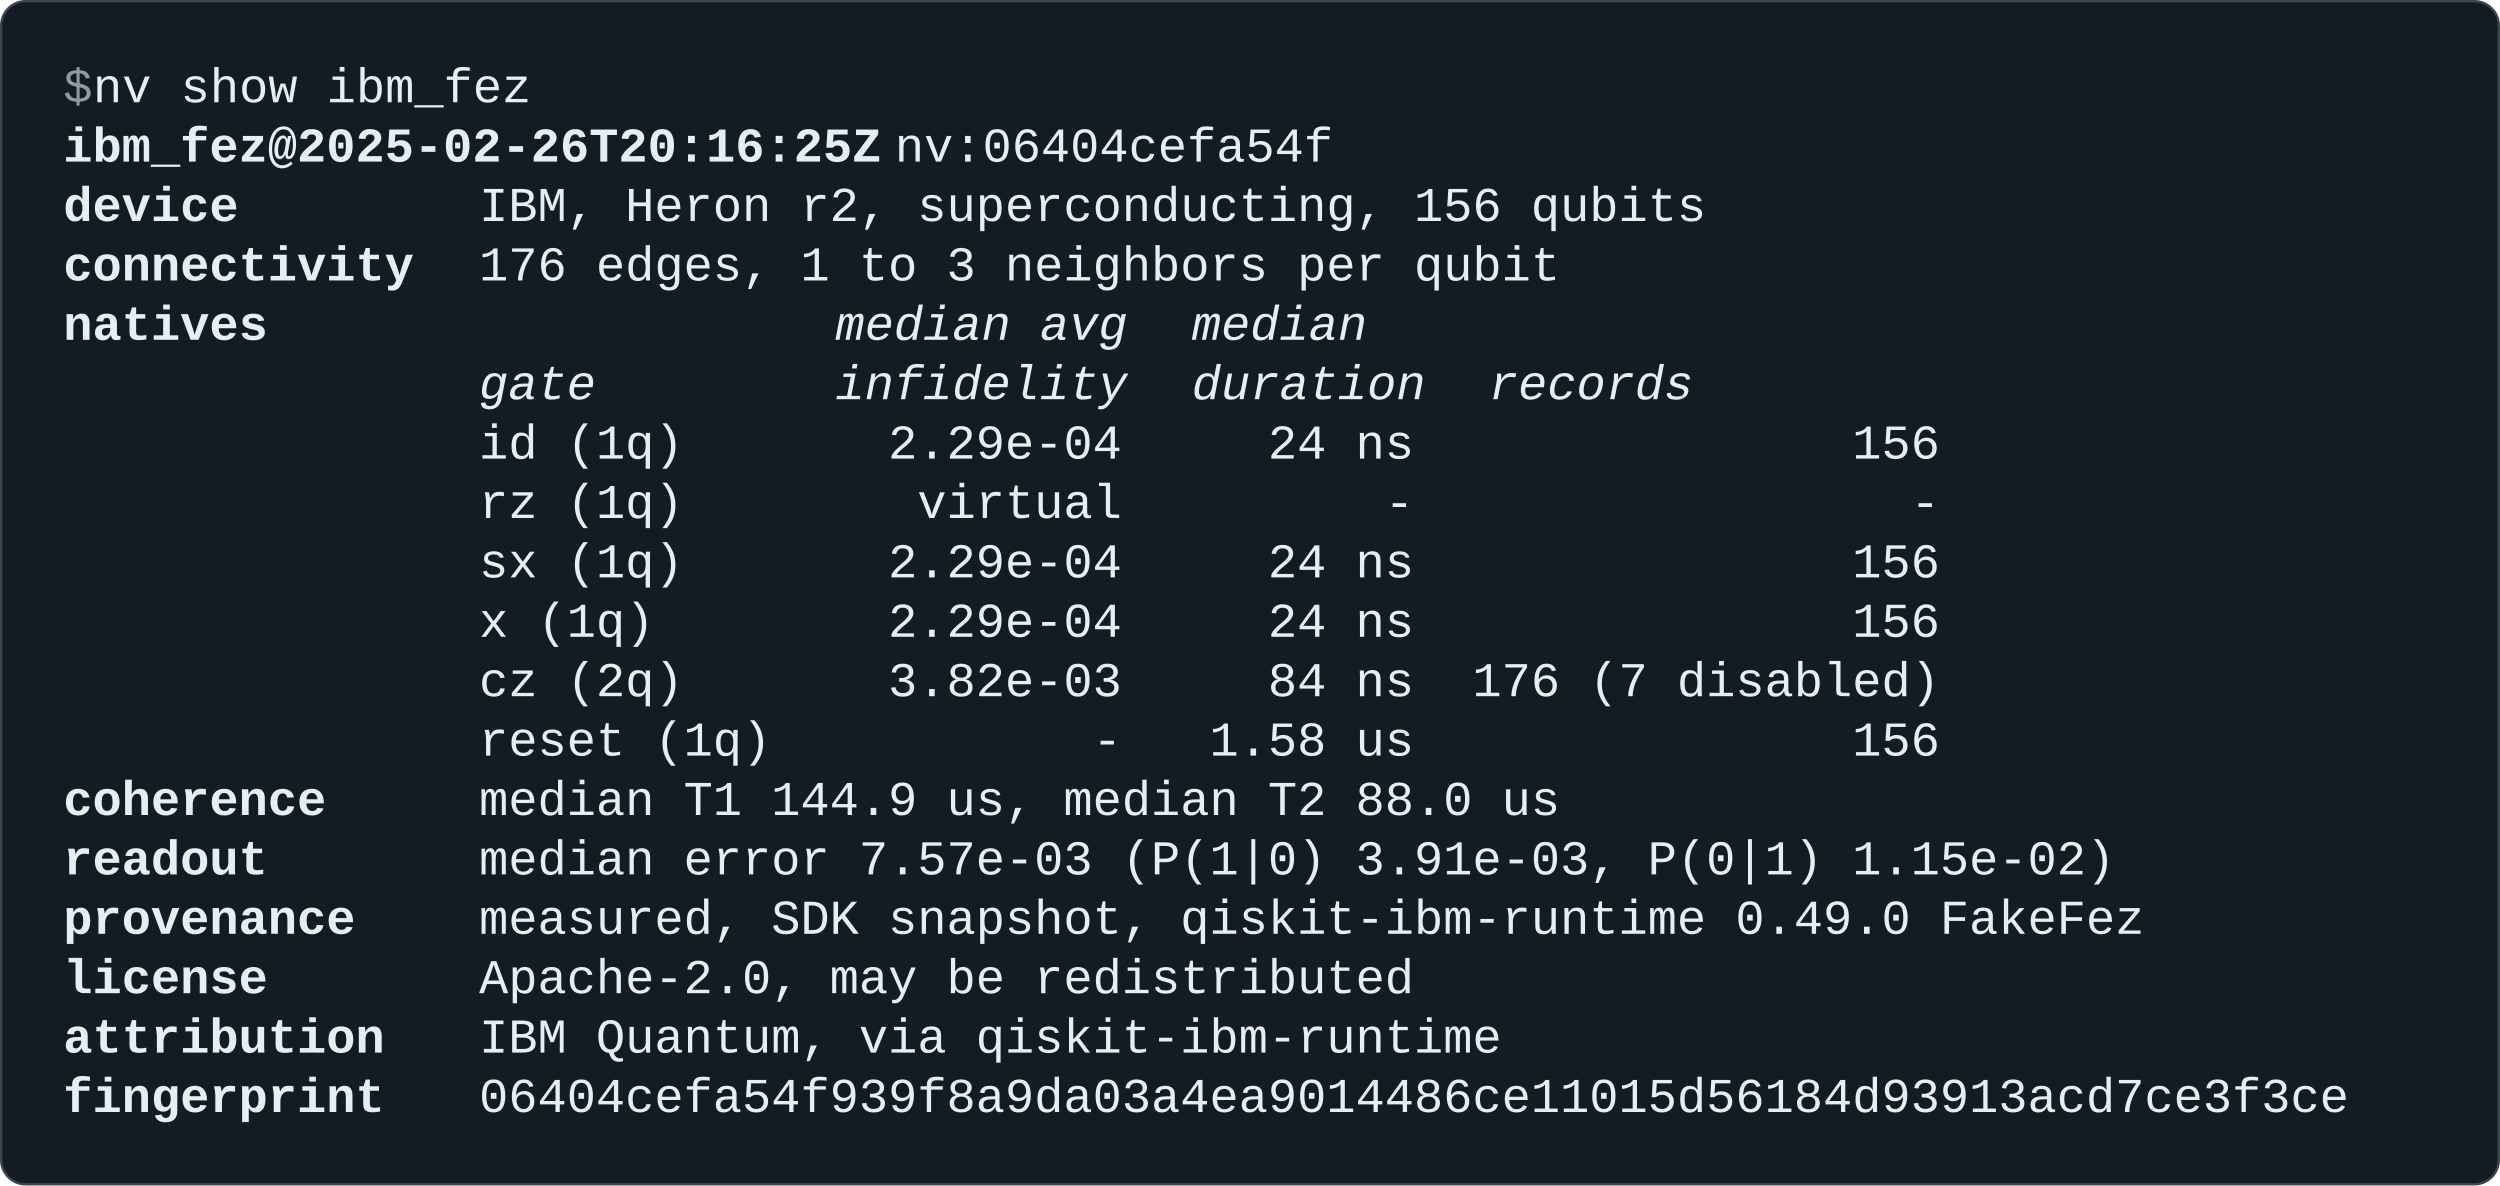
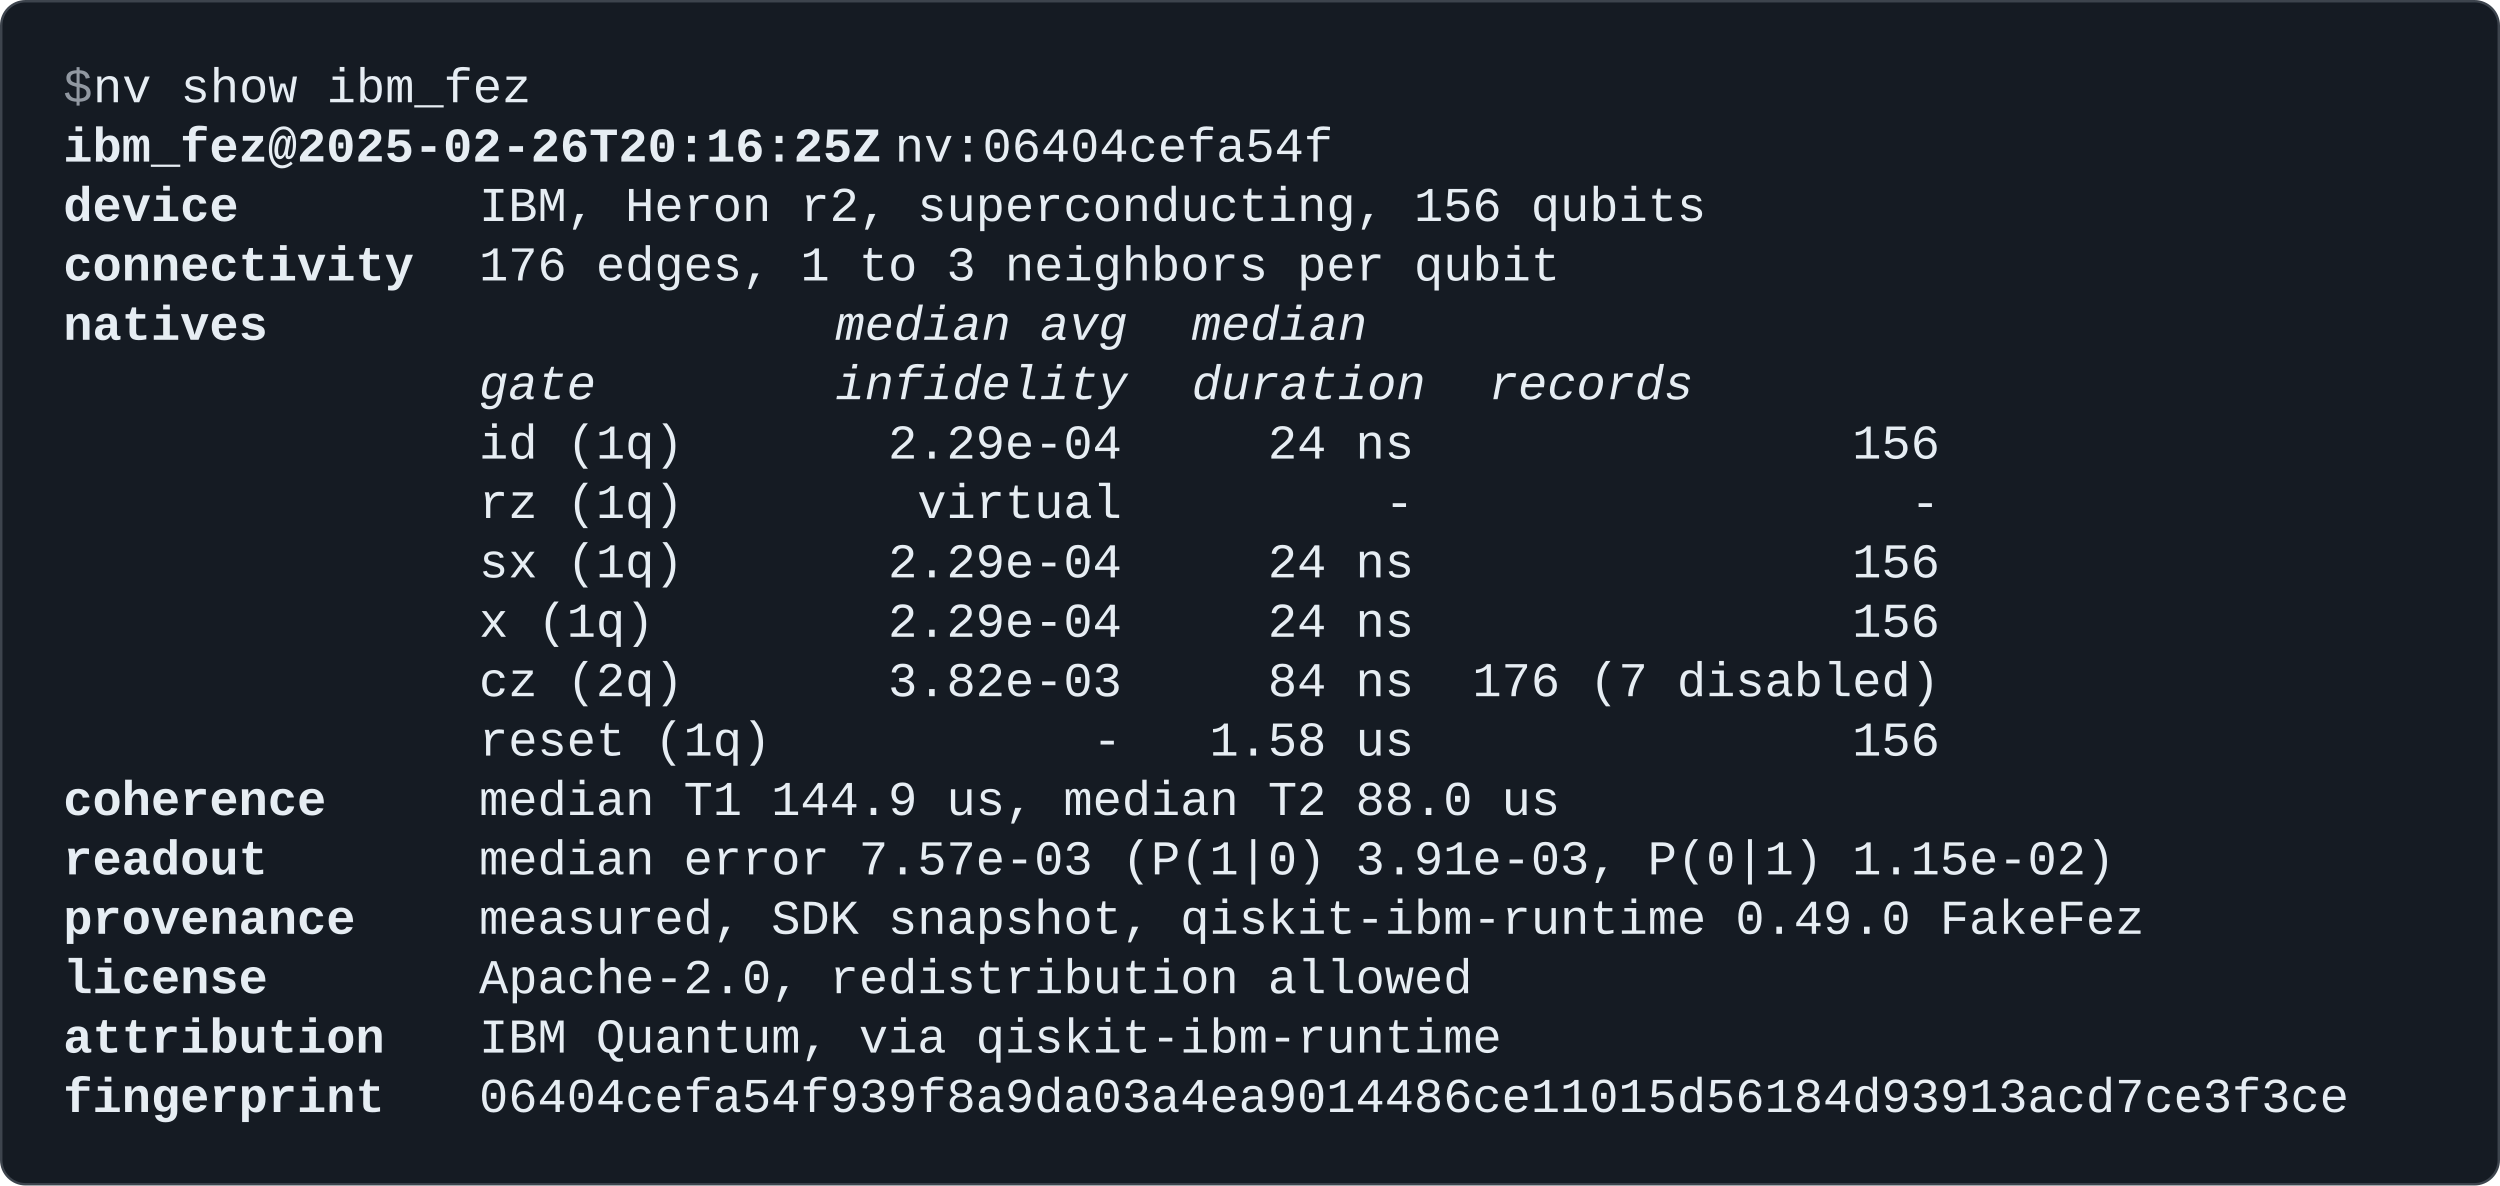
<svg xmlns="http://www.w3.org/2000/svg" viewBox="0 0 1027 487" width="1027" height="487" role="img" aria-label="Output of nv show ibm_fez">
  <style>
.nv-matrix { font-family: ui-monospace, SFMono-Regular, 'SF Mono', Menlo, Consolas, 'Liberation Mono', monospace; font-size: 20px; }
.nv-r1 { fill: #9198a1 }
.nv-r2 { fill: #e6edf3 }
.nv-r3 { fill: #e6edf3;font-weight: bold }
.nv-r4 { fill: #e6edf3;font-style: italic; }
</style>
  <defs>
    <clipPath id="nv-line-0">
      <rect x="0" y="1.5" width="976" height="24.65" />
    </clipPath>
    <clipPath id="nv-line-1">
      <rect x="0" y="25.9" width="976" height="24.65" />
    </clipPath>
    <clipPath id="nv-line-2">
      <rect x="0" y="50.3" width="976" height="24.65" />
    </clipPath>
    <clipPath id="nv-line-3">
      <rect x="0" y="74.7" width="976" height="24.65" />
    </clipPath>
    <clipPath id="nv-line-4">
      <rect x="0" y="99.1" width="976" height="24.65" />
    </clipPath>
    <clipPath id="nv-line-5">
      <rect x="0" y="123.5" width="976" height="24.65" />
    </clipPath>
    <clipPath id="nv-line-6">
      <rect x="0" y="147.9" width="976" height="24.65" />
    </clipPath>
    <clipPath id="nv-line-7">
      <rect x="0" y="172.3" width="976" height="24.65" />
    </clipPath>
    <clipPath id="nv-line-8">
      <rect x="0" y="196.7" width="976" height="24.65" />
    </clipPath>
    <clipPath id="nv-line-9">
      <rect x="0" y="221.1" width="976" height="24.65" />
    </clipPath>
    <clipPath id="nv-line-10">
      <rect x="0" y="245.5" width="976" height="24.65" />
    </clipPath>
    <clipPath id="nv-line-11">
      <rect x="0" y="269.9" width="976" height="24.65" />
    </clipPath>
    <clipPath id="nv-line-12">
      <rect x="0" y="294.3" width="976" height="24.65" />
    </clipPath>
    <clipPath id="nv-line-13">
      <rect x="0" y="318.7" width="976" height="24.65" />
    </clipPath>
    <clipPath id="nv-line-14">
      <rect x="0" y="343.1" width="976" height="24.65" />
    </clipPath>
    <clipPath id="nv-line-15">
      <rect x="0" y="367.5" width="976" height="24.65" />
    </clipPath>
    <clipPath id="nv-line-16">
      <rect x="0" y="391.9" width="976" height="24.65" />
    </clipPath>
  </defs>
  <rect x="0.5" y="0.5" width="1026" height="486" rx="10" fill="#151b23" stroke="#3d444d" />
  <g transform="translate(26 22)">
    <g class="nv-matrix">
      <text class="nv-r1" x="0" y="20" textLength="12.2" clip-path="url(#nv-line-0)">$</text>
      <text class="nv-r2" x="12.2" y="20" textLength="195.2" clip-path="url(#nv-line-0)"> nv show ibm_fez</text>
      <text class="nv-r2" x="976" y="20" textLength="12.2" clip-path="url(#nv-line-0)">
</text>
      <text class="nv-r3" x="0" y="44.4" textLength="341.6" clip-path="url(#nv-line-1)">ibm_fez@2025-02-26T20:16:25Z</text>
      <text class="nv-r2" x="341.6" y="44.4" textLength="207.4" clip-path="url(#nv-line-1)">  nv:06404cefa54f</text>
      <text class="nv-r2" x="976" y="44.4" textLength="12.2" clip-path="url(#nv-line-1)">
</text>
      <text class="nv-r3" x="0" y="68.8" textLength="146.4" clip-path="url(#nv-line-2)">device      </text>
      <text class="nv-r2" x="170.8" y="68.8" textLength="512.4" clip-path="url(#nv-line-2)">IBM, Heron r2, superconducting, 156 qubits</text>
      <text class="nv-r2" x="976" y="68.8" textLength="12.2" clip-path="url(#nv-line-2)">
</text>
      <text class="nv-r3" x="0" y="93.2" textLength="146.4" clip-path="url(#nv-line-3)">connectivity</text>
      <text class="nv-r2" x="170.8" y="93.2" textLength="451.4" clip-path="url(#nv-line-3)">176 edges, 1 to 3 neighbors per qubit</text>
      <text class="nv-r2" x="976" y="93.2" textLength="12.2" clip-path="url(#nv-line-3)">
</text>
      <text class="nv-r3" x="0" y="117.6" textLength="146.4" clip-path="url(#nv-line-4)">natives     </text>
      <text class="nv-r4" x="317.2" y="117.6" textLength="122" clip-path="url(#nv-line-4)">median avg</text>
      <text class="nv-r4" x="463.6" y="117.6" textLength="97.6" clip-path="url(#nv-line-4)">  median</text>
      <text class="nv-r2" x="976" y="117.6" textLength="12.2" clip-path="url(#nv-line-4)">
</text>
      <text class="nv-r4" x="170.8" y="142" textLength="122" clip-path="url(#nv-line-5)">gate      </text>
      <text class="nv-r4" x="317.2" y="142" textLength="122" clip-path="url(#nv-line-5)">infidelity</text>
      <text class="nv-r4" x="463.6" y="142" textLength="97.6" clip-path="url(#nv-line-5)">duration</text>
      <text class="nv-r4" x="585.6" y="142" textLength="195.2" clip-path="url(#nv-line-5)">         records</text>
      <text class="nv-r2" x="976" y="142" textLength="12.2" clip-path="url(#nv-line-5)">
</text>
      <text class="nv-r2" x="170.8" y="166.4" textLength="610" clip-path="url(#nv-line-6)">id (1q)       2.29e-04     24 ns               156</text>
      <text class="nv-r2" x="976" y="166.4" textLength="12.2" clip-path="url(#nv-line-6)">
</text>
      <text class="nv-r2" x="170.8" y="190.8" textLength="610" clip-path="url(#nv-line-7)">rz (1q)        virtual         -                 -</text>
      <text class="nv-r2" x="976" y="190.8" textLength="12.2" clip-path="url(#nv-line-7)">
</text>
      <text class="nv-r2" x="170.8" y="215.2" textLength="610" clip-path="url(#nv-line-8)">sx (1q)       2.29e-04     24 ns               156</text>
      <text class="nv-r2" x="976" y="215.2" textLength="12.2" clip-path="url(#nv-line-8)">
</text>
      <text class="nv-r2" x="170.8" y="239.6" textLength="610" clip-path="url(#nv-line-9)">x (1q)        2.29e-04     24 ns               156</text>
      <text class="nv-r2" x="976" y="239.6" textLength="12.2" clip-path="url(#nv-line-9)">
</text>
      <text class="nv-r2" x="170.8" y="264" textLength="610" clip-path="url(#nv-line-10)">cz (2q)       3.82e-03     84 ns  176 (7 disabled)</text>
      <text class="nv-r2" x="976" y="264" textLength="12.2" clip-path="url(#nv-line-10)">
</text>
      <text class="nv-r2" x="170.8" y="288.4" textLength="610" clip-path="url(#nv-line-11)">reset (1q)           -   1.58 us               156</text>
      <text class="nv-r2" x="976" y="288.4" textLength="12.2" clip-path="url(#nv-line-11)">
</text>
      <text class="nv-r3" x="0" y="312.8" textLength="146.4" clip-path="url(#nv-line-12)">coherence   </text>
      <text class="nv-r2" x="170.8" y="312.8" textLength="451.4" clip-path="url(#nv-line-12)">median T1 144.9 us, median T2 88.0 us</text>
      <text class="nv-r2" x="976" y="312.8" textLength="12.2" clip-path="url(#nv-line-12)">
</text>
      <text class="nv-r3" x="0" y="337.2" textLength="146.4" clip-path="url(#nv-line-13)">readout     </text>
      <text class="nv-r2" x="170.8" y="337.2" textLength="683.2" clip-path="url(#nv-line-13)">median error 7.57e-03 (P(1|0) 3.91e-03, P(0|1) 1.15e-02)</text>
      <text class="nv-r2" x="976" y="337.2" textLength="12.2" clip-path="url(#nv-line-13)">
</text>
      <text class="nv-r3" x="0" y="361.6" textLength="146.4" clip-path="url(#nv-line-14)">provenance  </text>
      <text class="nv-r2" x="170.8" y="361.6" textLength="695.4" clip-path="url(#nv-line-14)">measured, SDK snapshot, qiskit-ibm-runtime 0.49.0 FakeFez</text>
      <text class="nv-r2" x="976" y="361.6" textLength="12.2" clip-path="url(#nv-line-14)">
</text>
      <text class="nv-r3" x="0" y="386" textLength="146.4" clip-path="url(#nv-line-15)">license     </text>
-       <text class="nv-r2" x="170.8" y="386" textLength="390.4" clip-path="url(#nv-line-15)">Apache-2.0, may be redistributed</text>
+       <text class="nv-r2" x="170.8" y="386" textLength="414.8" clip-path="url(#nv-line-15)">Apache-2.0, redistribution allowed</text>
      <text class="nv-r2" x="976" y="386" textLength="12.2" clip-path="url(#nv-line-15)">
</text>
      <text class="nv-r3" x="0" y="410.4" textLength="146.4" clip-path="url(#nv-line-16)">attribution </text>
      <text class="nv-r2" x="170.8" y="410.4" textLength="427" clip-path="url(#nv-line-16)">IBM Quantum, via qiskit-ibm-runtime</text>
      <text class="nv-r2" x="976" y="410.4" textLength="12.2" clip-path="url(#nv-line-16)">
</text>
      <text class="nv-r3" x="0" y="434.8" textLength="146.4" clip-path="url(#nv-line-17)">fingerprint </text>
      <text class="nv-r2" x="170.8" y="434.8" textLength="780.8" clip-path="url(#nv-line-17)">06404cefa54f939f8a9da03a4ea9014486ce11015d56184d93913acd7ce3f3ce</text>
      <text class="nv-r2" x="976" y="434.8" textLength="12.2" clip-path="url(#nv-line-17)">
</text>
    </g>
  </g>
</svg>
